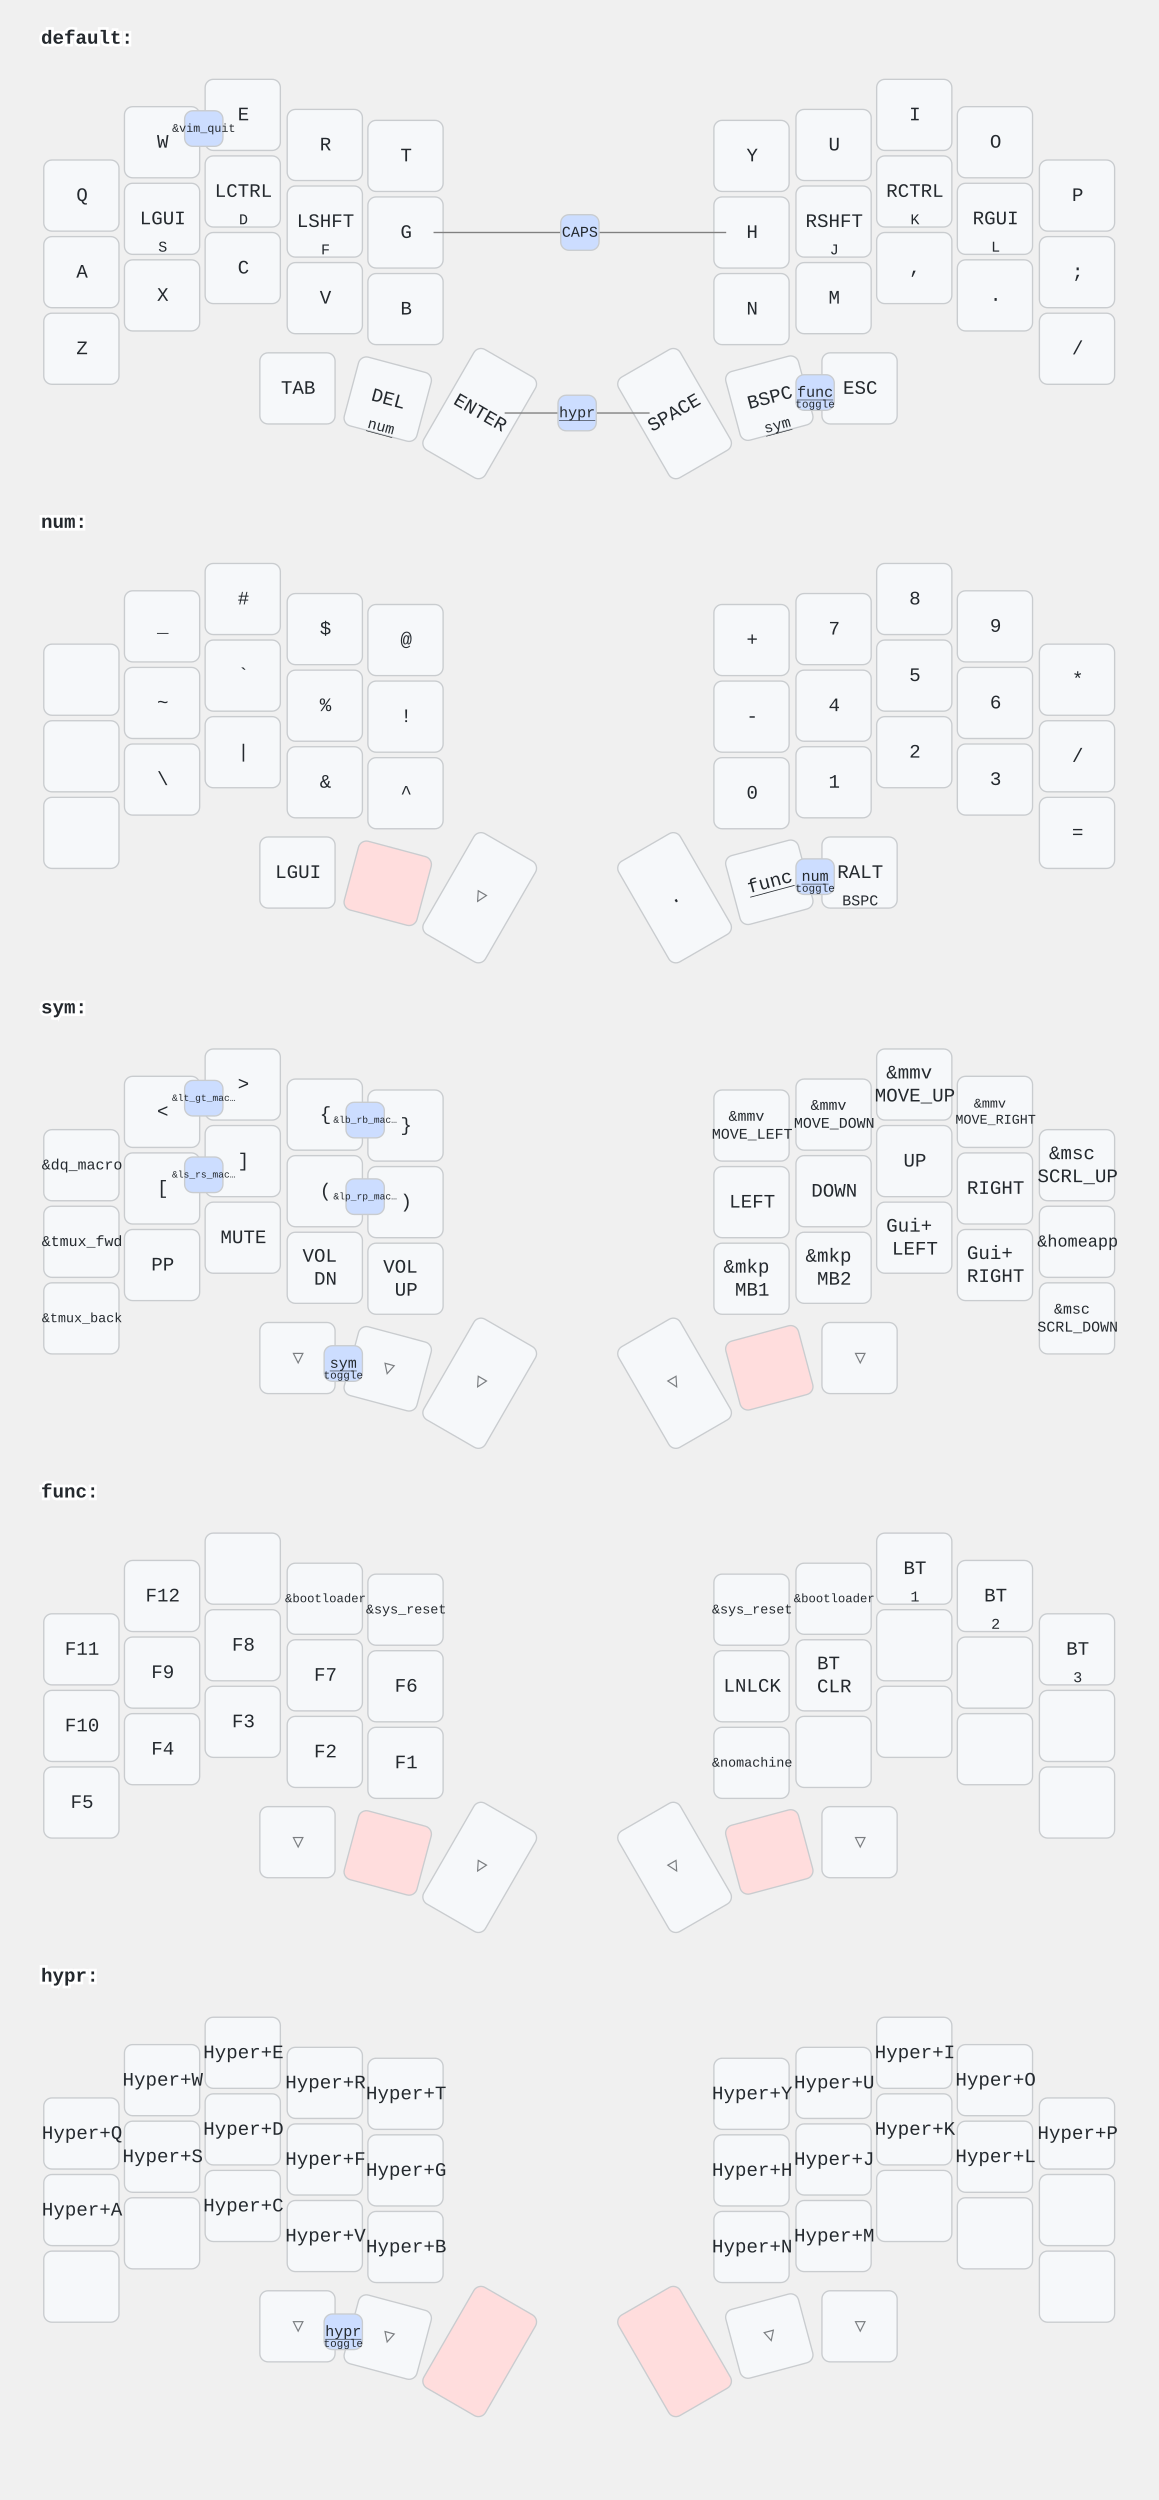
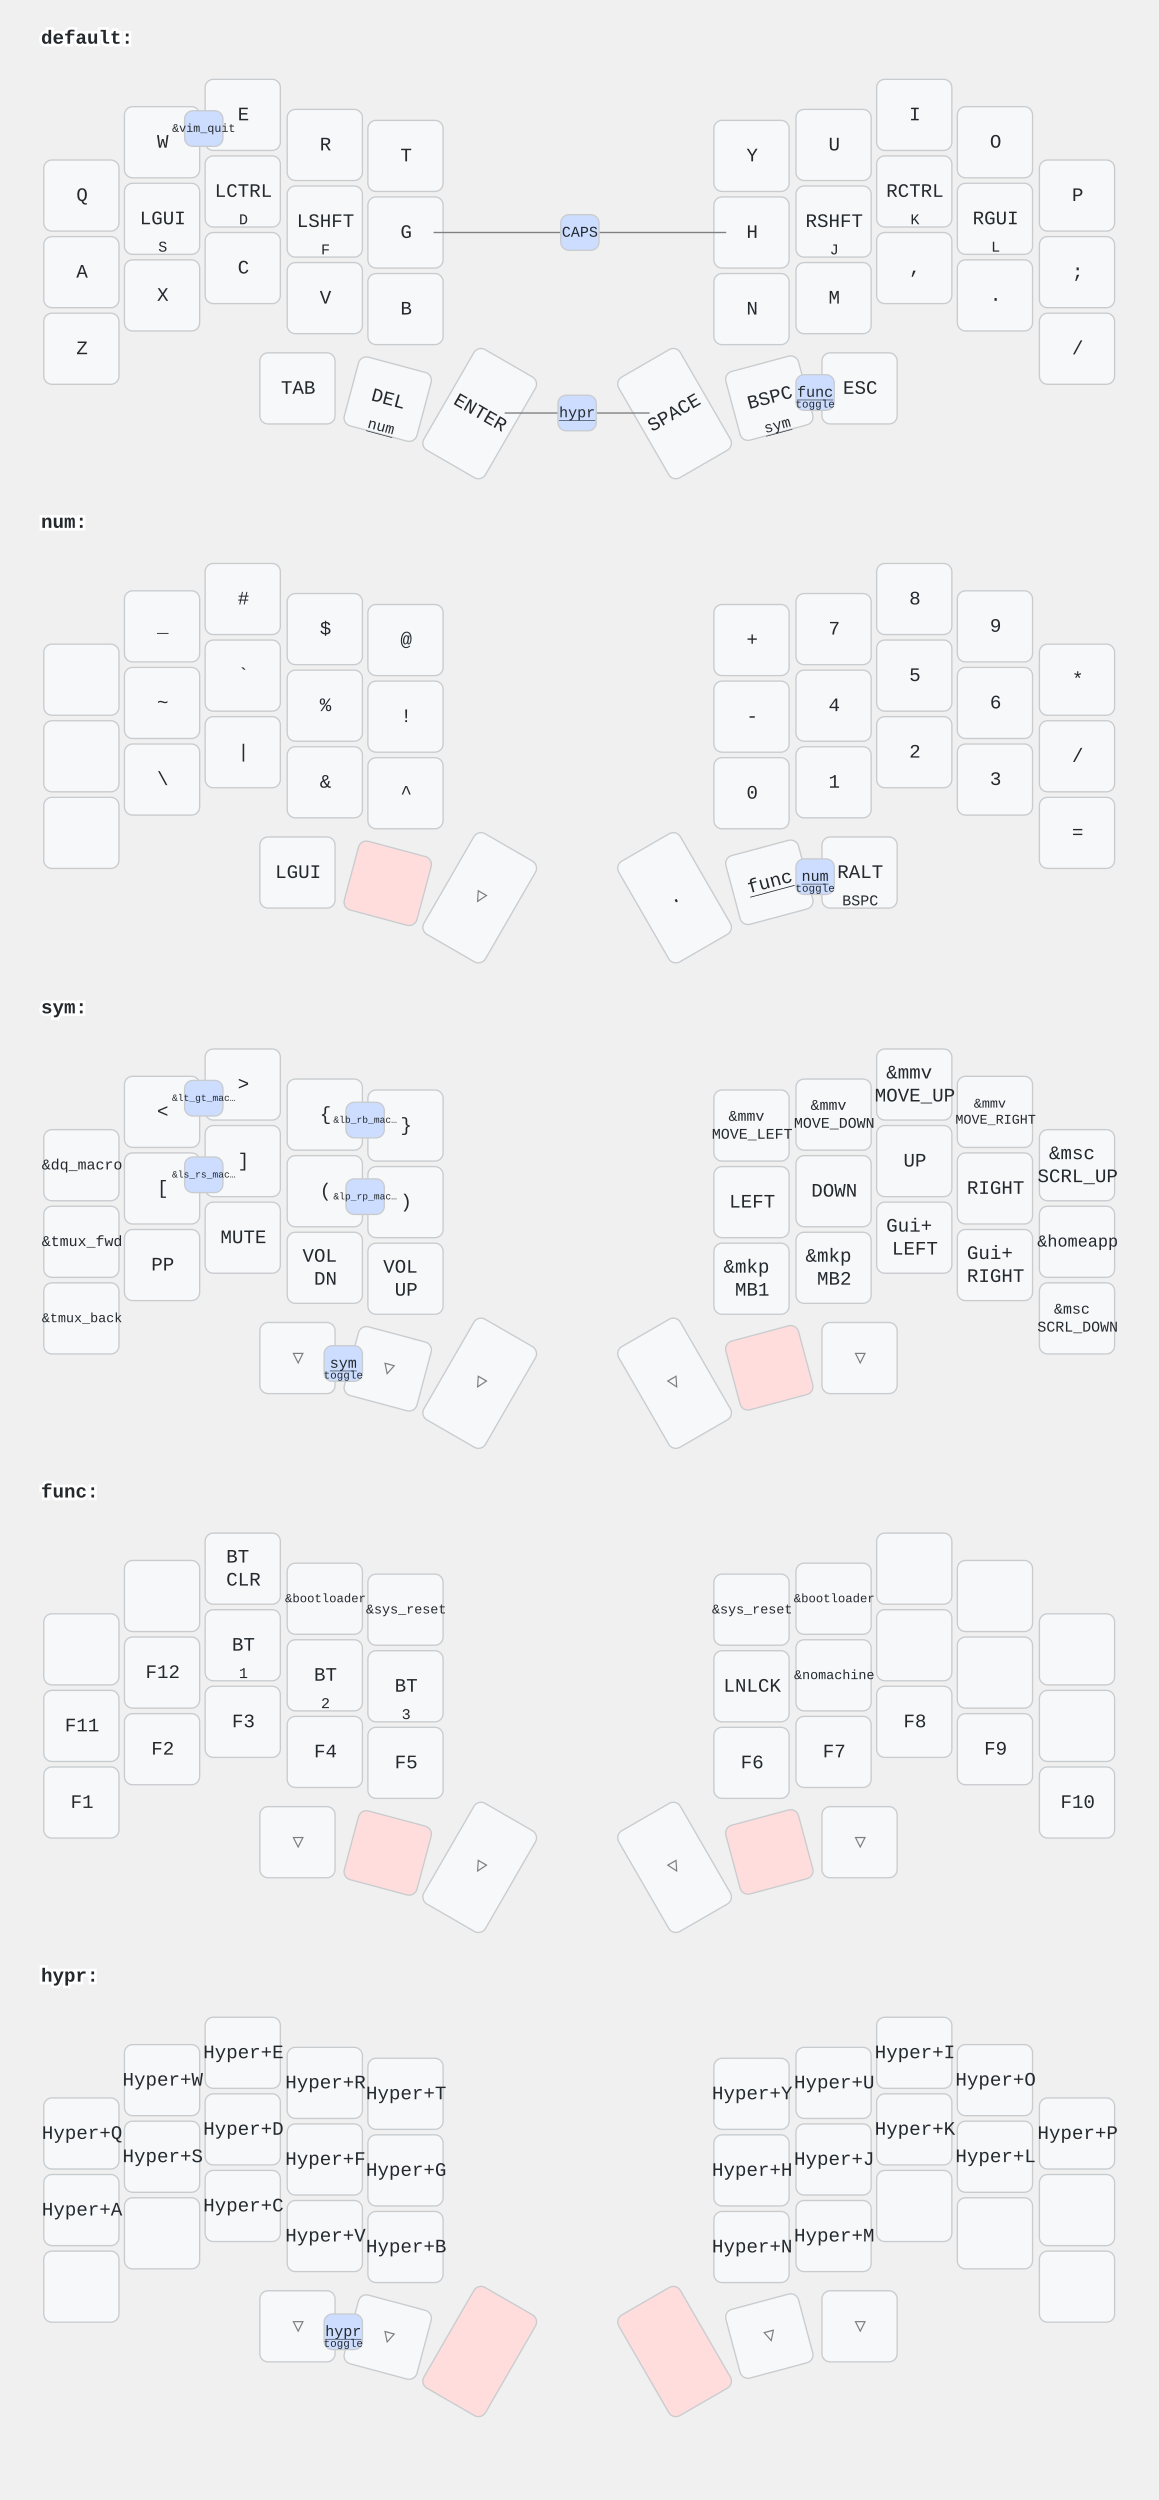
<svg xmlns="http://www.w3.org/2000/svg" width="847" height="1828" viewBox="0 0 847 1828" class="keymap">
  <style>/* inherit to force styles through use tags */
svg path {
    fill: inherit;
}

/* font and background color specifications */
svg.keymap {
    font-family: SFMono-Regular,Consolas,Liberation Mono,Menlo,monospace;
    font-size: 14px;
    font-kerning: normal;
    text-rendering: optimizeLegibility;
    fill: #24292e;
}

/* default key styling */
rect.key {
    fill: #f6f8fa;
}

rect.key, rect.combo {
    stroke: #c9cccf;
    stroke-width: 1;
}

/* default key side styling, only used is draw_key_sides is set */
rect.side {
    filter: brightness(90%);
}

/* color accent for combo boxes */
rect.combo, rect.combo-separate {
    fill: #cdf;
}

/* color accent for held keys */
rect.held, rect.combo.held {
    fill: #fdd;
}

/* color accent for ghost (optional) keys */
rect.ghost, rect.combo.ghost {
    stroke-dasharray: 4, 4;
    stroke-width: 2;
}

text {
    text-anchor: middle;
    dominant-baseline: middle;
}

/* styling for layer labels */
text.label {
    font-weight: bold;
    text-anchor: start;
    stroke: white;
    stroke-width: 4;
    paint-order: stroke;
}

/* styling for optional footer */
text.footer {
    text-anchor: end;
    dominant-baseline: auto;
    stroke: white;
    stroke-width: 4;
    paint-order: stroke;
}

/* styling for combo tap, and key non-tap label text */
text.combo, text.hold, text.shifted, text.left, text.right {
    font-size: 11px;
}

text.hold {
    text-anchor: middle;
    dominant-baseline: auto;
}

text.shifted {
    text-anchor: middle;
    dominant-baseline: hanging;
}

text.left {
    text-anchor: start;
}

text.right {
    text-anchor: end;
}

text.layer-activator {
    text-decoration: underline;
}

/* styling for hold/shifted label text in combo box */
text.combo.hold, text.combo.shifted, text.combo.left, text.combo.right {
    font-size: 8px;
}

/* lighter symbol for transparent keys */
text.trans {
    fill: #7b7e81;
}

/* styling for combo dendrons */
path.combo {
    stroke-width: 1;
    stroke: gray;
    fill: none;
}

/* Start Tabler Icons Cleanup */
/* cannot use height/width with glyphs */
.icon-tabler &gt; path {
    fill: inherit;
    stroke: inherit;
    stroke-width: 2;
}
/* hide tabler's default box */
.icon-tabler &gt; path[stroke="none"][fill="none"] {
    visibility: hidden;
}
/* End Tabler Icons Cleanup */
</style>
  <g transform="translate(30, 0)" class="layer-default">
    <text x="0" y="28" class="label" id="default">default:</text>
    <g transform="translate(0, 56)">
      <g transform="translate(30, 87)" class="key keypos-0">
        <rect rx="6" ry="6" x="-28" y="-26" width="55" height="52" class="key" />
        <text x="0" y="0" class="key tap">Q</text>
      </g>
      <g transform="translate(89, 48)" class="key keypos-1">
        <rect rx="6" ry="6" x="-28" y="-26" width="55" height="52" class="key" />
        <text x="0" y="0" class="key tap">W</text>
      </g>
      <g transform="translate(148, 28)" class="key keypos-2">
        <rect rx="6" ry="6" x="-28" y="-26" width="55" height="52" class="key" />
        <text x="0" y="0" class="key tap">E</text>
      </g>
      <g transform="translate(208, 50)" class="key keypos-3">
        <rect rx="6" ry="6" x="-28" y="-26" width="55" height="52" class="key" />
        <text x="0" y="0" class="key tap">R</text>
      </g>
      <g transform="translate(267, 58)" class="key keypos-4">
        <rect rx="6" ry="6" x="-28" y="-26" width="55" height="52" class="key" />
        <text x="0" y="0" class="key tap">T</text>
      </g>
      <g transform="translate(520, 58)" class="key keypos-5">
        <rect rx="6" ry="6" x="-28" y="-26" width="55" height="52" class="key" />
        <text x="0" y="0" class="key tap">Y</text>
      </g>
      <g transform="translate(580, 50)" class="key keypos-6">
        <rect rx="6" ry="6" x="-28" y="-26" width="55" height="52" class="key" />
        <text x="0" y="0" class="key tap">U</text>
      </g>
      <g transform="translate(639, 28)" class="key keypos-7">
        <rect rx="6" ry="6" x="-28" y="-26" width="55" height="52" class="key" />
        <text x="0" y="0" class="key tap">I</text>
      </g>
      <g transform="translate(698, 48)" class="key keypos-8">
        <rect rx="6" ry="6" x="-28" y="-26" width="55" height="52" class="key" />
        <text x="0" y="0" class="key tap">O</text>
      </g>
      <g transform="translate(758, 87)" class="key keypos-9">
        <rect rx="6" ry="6" x="-28" y="-26" width="55" height="52" class="key" />
        <text x="0" y="0" class="key tap">P</text>
      </g>
      <g transform="translate(30, 143)" class="key keypos-10">
        <rect rx="6" ry="6" x="-28" y="-26" width="55" height="52" class="key" />
        <text x="0" y="0" class="key tap">A</text>
      </g>
      <g transform="translate(89, 104)" class="key keypos-11">
        <rect rx="6" ry="6" x="-28" y="-26" width="55" height="52" class="key" />
        <text x="0" y="0" class="key tap">LGUI</text>
        <text x="0" y="24" class="key hold">S</text>
      </g>
      <g transform="translate(148, 84)" class="key keypos-12">
        <rect rx="6" ry="6" x="-28" y="-26" width="55" height="52" class="key" />
        <text x="0" y="0" class="key tap">LCTRL</text>
        <text x="0" y="24" class="key hold">D</text>
      </g>
      <g transform="translate(208, 106)" class="key keypos-13">
        <rect rx="6" ry="6" x="-28" y="-26" width="55" height="52" class="key" />
        <text x="0" y="0" class="key tap">LSHFT</text>
        <text x="0" y="24" class="key hold">F</text>
      </g>
      <g transform="translate(267, 114)" class="key keypos-14">
        <rect rx="6" ry="6" x="-28" y="-26" width="55" height="52" class="key" />
        <text x="0" y="0" class="key tap">G</text>
      </g>
      <g transform="translate(520, 114)" class="key keypos-15">
        <rect rx="6" ry="6" x="-28" y="-26" width="55" height="52" class="key" />
        <text x="0" y="0" class="key tap">H</text>
      </g>
      <g transform="translate(580, 106)" class="key keypos-16">
        <rect rx="6" ry="6" x="-28" y="-26" width="55" height="52" class="key" />
        <text x="0" y="0" class="key tap">RSHFT</text>
        <text x="0" y="24" class="key hold">J</text>
      </g>
      <g transform="translate(639, 84)" class="key keypos-17">
        <rect rx="6" ry="6" x="-28" y="-26" width="55" height="52" class="key" />
        <text x="0" y="0" class="key tap">RCTRL</text>
        <text x="0" y="24" class="key hold">K</text>
      </g>
      <g transform="translate(698, 104)" class="key keypos-18">
        <rect rx="6" ry="6" x="-28" y="-26" width="55" height="52" class="key" />
        <text x="0" y="0" class="key tap">RGUI</text>
        <text x="0" y="24" class="key hold">L</text>
      </g>
      <g transform="translate(758, 143)" class="key keypos-19">
        <rect rx="6" ry="6" x="-28" y="-26" width="55" height="52" class="key" />
        <text x="0" y="0" class="key tap">;</text>
      </g>
      <g transform="translate(30, 199)" class="key keypos-20">
        <rect rx="6" ry="6" x="-28" y="-26" width="55" height="52" class="key" />
        <text x="0" y="0" class="key tap">Z</text>
      </g>
      <g transform="translate(89, 160)" class="key keypos-21">
        <rect rx="6" ry="6" x="-28" y="-26" width="55" height="52" class="key" />
        <text x="0" y="0" class="key tap">X</text>
      </g>
      <g transform="translate(148, 140)" class="key keypos-22">
        <rect rx="6" ry="6" x="-28" y="-26" width="55" height="52" class="key" />
        <text x="0" y="0" class="key tap">C</text>
      </g>
      <g transform="translate(208, 162)" class="key keypos-23">
        <rect rx="6" ry="6" x="-28" y="-26" width="55" height="52" class="key" />
        <text x="0" y="0" class="key tap">V</text>
      </g>
      <g transform="translate(267, 170)" class="key keypos-24">
        <rect rx="6" ry="6" x="-28" y="-26" width="55" height="52" class="key" />
        <text x="0" y="0" class="key tap">B</text>
      </g>
      <g transform="translate(520, 170)" class="key keypos-25">
        <rect rx="6" ry="6" x="-28" y="-26" width="55" height="52" class="key" />
        <text x="0" y="0" class="key tap">N</text>
      </g>
      <g transform="translate(580, 162)" class="key keypos-26">
        <rect rx="6" ry="6" x="-28" y="-26" width="55" height="52" class="key" />
        <text x="0" y="0" class="key tap">M</text>
      </g>
      <g transform="translate(639, 140)" class="key keypos-27">
        <rect rx="6" ry="6" x="-28" y="-26" width="55" height="52" class="key" />
        <text x="0" y="0" class="key tap">,</text>
      </g>
      <g transform="translate(698, 160)" class="key keypos-28">
        <rect rx="6" ry="6" x="-28" y="-26" width="55" height="52" class="key" />
        <text x="0" y="0" class="key tap">.</text>
      </g>
      <g transform="translate(758, 199)" class="key keypos-29">
        <rect rx="6" ry="6" x="-28" y="-26" width="55" height="52" class="key" />
        <text x="0" y="0" class="key tap">/</text>
      </g>
      <g transform="translate(188, 228)" class="key keypos-30">
        <rect rx="6" ry="6" x="-28" y="-26" width="55" height="52" class="key" />
        <text x="0" y="0" class="key tap">TAB</text>
      </g>
      <g transform="translate(254, 236) rotate(15.0)" class="key keypos-31">
        <rect rx="6" ry="6" x="-28" y="-26" width="55" height="52" class="key" />
        <text x="0" y="0" class="key tap">DEL</text>
        <a href="#num">
          <text x="0" y="24" class="key hold layer-activator">num</text>
        </a>
      </g>
      <g transform="translate(321, 246) rotate(30.0)" class="key keypos-32">
        <rect rx="6" ry="6" x="-26" y="-42" width="52" height="85" class="key" />
        <text x="0" y="0" class="key tap">ENTER</text>
      </g>
      <g transform="translate(463, 246) rotate(-30.0)" class="key keypos-33">
        <rect rx="6" ry="6" x="-26" y="-42" width="52" height="85" class="key" />
        <text x="0" y="0" class="key tap">SPACE</text>
      </g>
      <g transform="translate(533, 235) rotate(-15.0)" class="key keypos-34">
        <rect rx="6" ry="6" x="-28" y="-26" width="55" height="52" class="key" />
        <text x="0" y="0" class="key tap">BSPC</text>
        <a href="#sym">
          <text x="0" y="24" class="key hold layer-activator">sym</text>
        </a>
      </g>
      <g transform="translate(599, 228)" class="key keypos-35">
        <rect rx="6" ry="6" x="-28" y="-26" width="55" height="52" class="key" />
        <text x="0" y="0" class="key tap">ESC</text>
      </g>
      <g class="combo combopos-0">
        <rect rx="6" ry="6" x="105" y="25" width="28" height="26" class="combo" />
        <text x="119" y="38" class="combo tap">
          <tspan style="font-size: 78%">&amp;vim_quit</tspan>
        </text>
      </g>
      <g class="combo combopos-1">
        <path d="M392,246 l-53,0" class="combo" />
        <path d="M392,246 l53,0" class="combo" />
        <rect rx="6" ry="6" x="378" y="233" width="28" height="26" class="combo" />
        <a href="#hypr">
          <text x="392" y="246" class="combo tap layer-activator">hypr</text>
        </a>
      </g>
      <g class="combo combopos-2">
        <rect rx="6" ry="6" x="552" y="218" width="28" height="26" class="combo" />
        <a href="#func">
          <text x="566" y="231" class="combo tap layer-activator">func</text>
        </a>
        <text x="566" y="242" class="combo hold">toggle</text>
      </g>
      <g class="combo combopos-3">
        <path d="M394,114 l-107,0" class="combo" />
        <path d="M394,114 l107,0" class="combo" />
        <rect rx="6" ry="6" x="380" y="101" width="28" height="26" class="combo" />
        <text x="394" y="114" class="combo tap">CAPS</text>
      </g>
    </g>
  </g>
  <g transform="translate(30, 354)" class="layer-num">
    <text x="0" y="28" class="label" id="num">num:</text>
    <g transform="translate(0, 56)">
      <g transform="translate(30, 87)" class="key keypos-0">
        <rect rx="6" ry="6" x="-28" y="-26" width="55" height="52" class="key" />
      </g>
      <g transform="translate(89, 48)" class="key keypos-1">
        <rect rx="6" ry="6" x="-28" y="-26" width="55" height="52" class="key" />
        <text x="0" y="0" class="key tap">_</text>
      </g>
      <g transform="translate(148, 28)" class="key keypos-2">
        <rect rx="6" ry="6" x="-28" y="-26" width="55" height="52" class="key" />
        <text x="0" y="0" class="key tap">#</text>
      </g>
      <g transform="translate(208, 50)" class="key keypos-3">
        <rect rx="6" ry="6" x="-28" y="-26" width="55" height="52" class="key" />
        <text x="0" y="0" class="key tap">$</text>
      </g>
      <g transform="translate(267, 58)" class="key keypos-4">
        <rect rx="6" ry="6" x="-28" y="-26" width="55" height="52" class="key" />
        <text x="0" y="0" class="key tap">@</text>
      </g>
      <g transform="translate(520, 58)" class="key keypos-5">
        <rect rx="6" ry="6" x="-28" y="-26" width="55" height="52" class="key" />
        <text x="0" y="0" class="key tap">+</text>
      </g>
      <g transform="translate(580, 50)" class="key keypos-6">
        <rect rx="6" ry="6" x="-28" y="-26" width="55" height="52" class="key" />
        <text x="0" y="0" class="key tap">7</text>
      </g>
      <g transform="translate(639, 28)" class="key keypos-7">
        <rect rx="6" ry="6" x="-28" y="-26" width="55" height="52" class="key" />
        <text x="0" y="0" class="key tap">8</text>
      </g>
      <g transform="translate(698, 48)" class="key keypos-8">
        <rect rx="6" ry="6" x="-28" y="-26" width="55" height="52" class="key" />
        <text x="0" y="0" class="key tap">9</text>
      </g>
      <g transform="translate(758, 87)" class="key keypos-9">
        <rect rx="6" ry="6" x="-28" y="-26" width="55" height="52" class="key" />
        <text x="0" y="0" class="key tap">*</text>
      </g>
      <g transform="translate(30, 143)" class="key keypos-10">
        <rect rx="6" ry="6" x="-28" y="-26" width="55" height="52" class="key" />
      </g>
      <g transform="translate(89, 104)" class="key keypos-11">
        <rect rx="6" ry="6" x="-28" y="-26" width="55" height="52" class="key" />
        <text x="0" y="0" class="key tap">~</text>
      </g>
      <g transform="translate(148, 84)" class="key keypos-12">
        <rect rx="6" ry="6" x="-28" y="-26" width="55" height="52" class="key" />
        <text x="0" y="0" class="key tap">`</text>
      </g>
      <g transform="translate(208, 106)" class="key keypos-13">
        <rect rx="6" ry="6" x="-28" y="-26" width="55" height="52" class="key" />
        <text x="0" y="0" class="key tap">%</text>
      </g>
      <g transform="translate(267, 114)" class="key keypos-14">
        <rect rx="6" ry="6" x="-28" y="-26" width="55" height="52" class="key" />
        <text x="0" y="0" class="key tap">!</text>
      </g>
      <g transform="translate(520, 114)" class="key keypos-15">
        <rect rx="6" ry="6" x="-28" y="-26" width="55" height="52" class="key" />
        <text x="0" y="0" class="key tap">-</text>
      </g>
      <g transform="translate(580, 106)" class="key keypos-16">
        <rect rx="6" ry="6" x="-28" y="-26" width="55" height="52" class="key" />
        <text x="0" y="0" class="key tap">4</text>
      </g>
      <g transform="translate(639, 84)" class="key keypos-17">
        <rect rx="6" ry="6" x="-28" y="-26" width="55" height="52" class="key" />
        <text x="0" y="0" class="key tap">5</text>
      </g>
      <g transform="translate(698, 104)" class="key keypos-18">
        <rect rx="6" ry="6" x="-28" y="-26" width="55" height="52" class="key" />
        <text x="0" y="0" class="key tap">6</text>
      </g>
      <g transform="translate(758, 143)" class="key keypos-19">
        <rect rx="6" ry="6" x="-28" y="-26" width="55" height="52" class="key" />
        <text x="0" y="0" class="key tap">/</text>
      </g>
      <g transform="translate(30, 199)" class="key keypos-20">
        <rect rx="6" ry="6" x="-28" y="-26" width="55" height="52" class="key" />
      </g>
      <g transform="translate(89, 160)" class="key keypos-21">
        <rect rx="6" ry="6" x="-28" y="-26" width="55" height="52" class="key" />
        <text x="0" y="0" class="key tap">\</text>
      </g>
      <g transform="translate(148, 140)" class="key keypos-22">
        <rect rx="6" ry="6" x="-28" y="-26" width="55" height="52" class="key" />
        <text x="0" y="0" class="key tap">|</text>
      </g>
      <g transform="translate(208, 162)" class="key keypos-23">
        <rect rx="6" ry="6" x="-28" y="-26" width="55" height="52" class="key" />
        <text x="0" y="0" class="key tap">&amp;</text>
      </g>
      <g transform="translate(267, 170)" class="key keypos-24">
        <rect rx="6" ry="6" x="-28" y="-26" width="55" height="52" class="key" />
        <text x="0" y="0" class="key tap">^</text>
      </g>
      <g transform="translate(520, 170)" class="key keypos-25">
        <rect rx="6" ry="6" x="-28" y="-26" width="55" height="52" class="key" />
        <text x="0" y="0" class="key tap">0</text>
      </g>
      <g transform="translate(580, 162)" class="key keypos-26">
        <rect rx="6" ry="6" x="-28" y="-26" width="55" height="52" class="key" />
        <text x="0" y="0" class="key tap">1</text>
      </g>
      <g transform="translate(639, 140)" class="key keypos-27">
        <rect rx="6" ry="6" x="-28" y="-26" width="55" height="52" class="key" />
        <text x="0" y="0" class="key tap">2</text>
      </g>
      <g transform="translate(698, 160)" class="key keypos-28">
        <rect rx="6" ry="6" x="-28" y="-26" width="55" height="52" class="key" />
        <text x="0" y="0" class="key tap">3</text>
      </g>
      <g transform="translate(758, 199)" class="key keypos-29">
        <rect rx="6" ry="6" x="-28" y="-26" width="55" height="52" class="key" />
        <text x="0" y="0" class="key tap">=</text>
      </g>
      <g transform="translate(188, 228)" class="key keypos-30">
        <rect rx="6" ry="6" x="-28" y="-26" width="55" height="52" class="key" />
        <text x="0" y="0" class="key tap">LGUI</text>
      </g>
      <g transform="translate(254, 236) rotate(15.0)" class="key held keypos-31">
        <rect rx="6" ry="6" x="-28" y="-26" width="55" height="52" class="key held" />
      </g>
      <g transform="translate(321, 246) rotate(30.0)" class="key trans keypos-32">
        <rect rx="6" ry="6" x="-26" y="-42" width="52" height="85" class="key trans" />
        <text x="0" y="0" class="key trans tap">▽</text>
      </g>
      <g transform="translate(463, 246) rotate(-30.0)" class="key keypos-33">
        <rect rx="6" ry="6" x="-26" y="-42" width="52" height="85" class="key" />
        <text x="0" y="0" class="key tap">.</text>
      </g>
      <g transform="translate(533, 235) rotate(-15.0)" class="key keypos-34">
        <rect rx="6" ry="6" x="-28" y="-26" width="55" height="52" class="key" />
        <a href="#func">
          <text x="0" y="0" class="key tap layer-activator">func</text>
        </a>
      </g>
      <g transform="translate(599, 228)" class="key keypos-35">
        <rect rx="6" ry="6" x="-28" y="-26" width="55" height="52" class="key" />
        <text x="0" y="0" class="key tap">RALT</text>
        <text x="0" y="24" class="key hold">BSPC</text>
      </g>
      <g class="combo combopos-0">
        <rect rx="6" ry="6" x="552" y="218" width="28" height="26" class="combo" />
        <a href="#num">
          <text x="566" y="231" class="combo tap layer-activator">num</text>
        </a>
        <text x="566" y="242" class="combo hold">toggle</text>
      </g>
    </g>
  </g>
  <g transform="translate(30, 709)" class="layer-sym">
    <text x="0" y="28" class="label" id="sym">sym:</text>
    <g transform="translate(0, 56)">
      <g transform="translate(30, 87)" class="key keypos-0">
        <rect rx="6" ry="6" x="-28" y="-26" width="55" height="52" class="key" />
        <text x="0" y="0" class="key tap">
          <tspan style="font-size: 78%">&amp;dq_macro</tspan>
        </text>
      </g>
      <g transform="translate(89, 48)" class="key keypos-1">
        <rect rx="6" ry="6" x="-28" y="-26" width="55" height="52" class="key" />
        <text x="0" y="0" class="key tap">&lt;</text>
      </g>
      <g transform="translate(148, 28)" class="key keypos-2">
        <rect rx="6" ry="6" x="-28" y="-26" width="55" height="52" class="key" />
        <text x="0" y="0" class="key tap">&gt;</text>
      </g>
      <g transform="translate(208, 50)" class="key keypos-3">
        <rect rx="6" ry="6" x="-28" y="-26" width="55" height="52" class="key" />
        <text x="0" y="0" class="key tap">{</text>
      </g>
      <g transform="translate(267, 58)" class="key keypos-4">
        <rect rx="6" ry="6" x="-28" y="-26" width="55" height="52" class="key" />
        <text x="0" y="0" class="key tap">}</text>
      </g>
      <g transform="translate(520, 58)" class="key keypos-5">
        <rect rx="6" ry="6" x="-28" y="-26" width="55" height="52" class="key" />
        <text x="0" y="0" class="key tap">
          <tspan x="0" dy="-0.6em" style="font-size: 78%">&amp;mmv</tspan>
          <tspan x="0" dy="1.2em" style="font-size: 78%">MOVE_LEFT</tspan>
        </text>
      </g>
      <g transform="translate(580, 50)" class="key keypos-6">
        <rect rx="6" ry="6" x="-28" y="-26" width="55" height="52" class="key" />
        <text x="0" y="0" class="key tap">
          <tspan x="0" dy="-0.6em" style="font-size: 78%">&amp;mmv</tspan>
          <tspan x="0" dy="1.2em" style="font-size: 78%">MOVE_DOWN</tspan>
        </text>
      </g>
      <g transform="translate(639, 28)" class="key keypos-7">
        <rect rx="6" ry="6" x="-28" y="-26" width="55" height="52" class="key" />
        <text x="0" y="0" class="key tap">
          <tspan x="0" dy="-0.6em">&amp;mmv</tspan>
          <tspan x="0" dy="1.2em">MOVE_UP</tspan>
        </text>
      </g>
      <g transform="translate(698, 48)" class="key keypos-8">
        <rect rx="6" ry="6" x="-28" y="-26" width="55" height="52" class="key" />
        <text x="0" y="0" class="key tap">
          <tspan x="0" dy="-0.6em" style="font-size: 70%">&amp;mmv</tspan>
          <tspan x="0" dy="1.2em" style="font-size: 70%">MOVE_RIGHT</tspan>
        </text>
      </g>
      <g transform="translate(758, 87)" class="key keypos-9">
        <rect rx="6" ry="6" x="-28" y="-26" width="55" height="52" class="key" />
        <text x="0" y="0" class="key tap">
          <tspan x="0" dy="-0.6em">&amp;msc</tspan>
          <tspan x="0" dy="1.2em">SCRL_UP</tspan>
        </text>
      </g>
      <g transform="translate(30, 143)" class="key keypos-10">
        <rect rx="6" ry="6" x="-28" y="-26" width="55" height="52" class="key" />
        <text x="0" y="0" class="key tap">
          <tspan style="font-size: 78%">&amp;tmux_fwd</tspan>
        </text>
      </g>
      <g transform="translate(89, 104)" class="key keypos-11">
        <rect rx="6" ry="6" x="-28" y="-26" width="55" height="52" class="key" />
        <text x="0" y="0" class="key tap">[</text>
      </g>
      <g transform="translate(148, 84)" class="key keypos-12">
        <rect rx="6" ry="6" x="-28" y="-26" width="55" height="52" class="key" />
        <text x="0" y="0" class="key tap">]</text>
      </g>
      <g transform="translate(208, 106)" class="key keypos-13">
        <rect rx="6" ry="6" x="-28" y="-26" width="55" height="52" class="key" />
        <text x="0" y="0" class="key tap">(</text>
      </g>
      <g transform="translate(267, 114)" class="key keypos-14">
        <rect rx="6" ry="6" x="-28" y="-26" width="55" height="52" class="key" />
        <text x="0" y="0" class="key tap">)</text>
      </g>
      <g transform="translate(520, 114)" class="key keypos-15">
        <rect rx="6" ry="6" x="-28" y="-26" width="55" height="52" class="key" />
        <text x="0" y="0" class="key tap">LEFT</text>
      </g>
      <g transform="translate(580, 106)" class="key keypos-16">
        <rect rx="6" ry="6" x="-28" y="-26" width="55" height="52" class="key" />
        <text x="0" y="0" class="key tap">DOWN</text>
      </g>
      <g transform="translate(639, 84)" class="key keypos-17">
        <rect rx="6" ry="6" x="-28" y="-26" width="55" height="52" class="key" />
        <text x="0" y="0" class="key tap">UP</text>
      </g>
      <g transform="translate(698, 104)" class="key keypos-18">
        <rect rx="6" ry="6" x="-28" y="-26" width="55" height="52" class="key" />
        <text x="0" y="0" class="key tap">RIGHT</text>
      </g>
      <g transform="translate(758, 143)" class="key keypos-19">
        <rect rx="6" ry="6" x="-28" y="-26" width="55" height="52" class="key" />
        <text x="0" y="0" class="key tap">
          <tspan style="font-size: 88%">&amp;homeapp</tspan>
        </text>
      </g>
      <g transform="translate(30, 199)" class="key keypos-20">
        <rect rx="6" ry="6" x="-28" y="-26" width="55" height="52" class="key" />
        <text x="0" y="0" class="key tap">
          <tspan style="font-size: 70%">&amp;tmux_back</tspan>
        </text>
      </g>
      <g transform="translate(89, 160)" class="key keypos-21">
        <rect rx="6" ry="6" x="-28" y="-26" width="55" height="52" class="key" />
        <text x="0" y="0" class="key tap">PP</text>
      </g>
      <g transform="translate(148, 140)" class="key keypos-22">
        <rect rx="6" ry="6" x="-28" y="-26" width="55" height="52" class="key" />
        <text x="0" y="0" class="key tap">MUTE</text>
      </g>
      <g transform="translate(208, 162)" class="key keypos-23">
        <rect rx="6" ry="6" x="-28" y="-26" width="55" height="52" class="key" />
        <text x="0" y="0" class="key tap">
          <tspan x="0" dy="-0.6em">VOL</tspan>
          <tspan x="0" dy="1.2em">DN</tspan>
        </text>
      </g>
      <g transform="translate(267, 170)" class="key keypos-24">
        <rect rx="6" ry="6" x="-28" y="-26" width="55" height="52" class="key" />
        <text x="0" y="0" class="key tap">
          <tspan x="0" dy="-0.6em">VOL</tspan>
          <tspan x="0" dy="1.2em">UP</tspan>
        </text>
      </g>
      <g transform="translate(520, 170)" class="key keypos-25">
        <rect rx="6" ry="6" x="-28" y="-26" width="55" height="52" class="key" />
        <text x="0" y="0" class="key tap">
          <tspan x="0" dy="-0.6em">&amp;mkp</tspan>
          <tspan x="0" dy="1.2em">MB1</tspan>
        </text>
      </g>
      <g transform="translate(580, 162)" class="key keypos-26">
        <rect rx="6" ry="6" x="-28" y="-26" width="55" height="52" class="key" />
        <text x="0" y="0" class="key tap">
          <tspan x="0" dy="-0.6em">&amp;mkp</tspan>
          <tspan x="0" dy="1.2em">MB2</tspan>
        </text>
      </g>
      <g transform="translate(639, 140)" class="key keypos-27">
        <rect rx="6" ry="6" x="-28" y="-26" width="55" height="52" class="key" />
        <text x="0" y="0" class="key tap">
          <tspan x="0" dy="-0.6em">Gui+</tspan>
          <tspan x="0" dy="1.2em">LEFT</tspan>
        </text>
      </g>
      <g transform="translate(698, 160)" class="key keypos-28">
        <rect rx="6" ry="6" x="-28" y="-26" width="55" height="52" class="key" />
        <text x="0" y="0" class="key tap">
          <tspan x="0" dy="-0.6em">Gui+</tspan>
          <tspan x="0" dy="1.2em">RIGHT</tspan>
        </text>
      </g>
      <g transform="translate(758, 199)" class="key keypos-29">
        <rect rx="6" ry="6" x="-28" y="-26" width="55" height="52" class="key" />
        <text x="0" y="0" class="key tap">
          <tspan x="0" dy="-0.6em" style="font-size: 78%">&amp;msc</tspan>
          <tspan x="0" dy="1.2em" style="font-size: 78%">SCRL_DOWN</tspan>
        </text>
      </g>
      <g transform="translate(188, 228)" class="key trans keypos-30">
        <rect rx="6" ry="6" x="-28" y="-26" width="55" height="52" class="key trans" />
        <text x="0" y="0" class="key trans tap">▽</text>
      </g>
      <g transform="translate(254, 236) rotate(15.0)" class="key trans keypos-31">
        <rect rx="6" ry="6" x="-28" y="-26" width="55" height="52" class="key trans" />
        <text x="0" y="0" class="key trans tap">▽</text>
      </g>
      <g transform="translate(321, 246) rotate(30.0)" class="key trans keypos-32">
        <rect rx="6" ry="6" x="-26" y="-42" width="52" height="85" class="key trans" />
        <text x="0" y="0" class="key trans tap">▽</text>
      </g>
      <g transform="translate(463, 246) rotate(-30.0)" class="key trans keypos-33">
        <rect rx="6" ry="6" x="-26" y="-42" width="52" height="85" class="key trans" />
        <text x="0" y="0" class="key trans tap">▽</text>
      </g>
      <g transform="translate(533, 235) rotate(-15.0)" class="key held keypos-34">
        <rect rx="6" ry="6" x="-28" y="-26" width="55" height="52" class="key held" />
      </g>
      <g transform="translate(599, 228)" class="key trans keypos-35">
        <rect rx="6" ry="6" x="-28" y="-26" width="55" height="52" class="key trans" />
        <text x="0" y="0" class="key trans tap">▽</text>
      </g>
      <g class="combo combopos-0">
        <rect rx="6" ry="6" x="207" y="219" width="28" height="26" class="combo" />
        <a href="#sym">
          <text x="221" y="232" class="combo tap layer-activator">sym</text>
        </a>
        <text x="221" y="243" class="combo hold">toggle</text>
      </g>
      <g class="combo combopos-1">
        <rect rx="6" ry="6" x="105" y="25" width="28" height="26" class="combo" />
        <text x="119" y="38" class="combo tap">
          <tspan style="font-size: 64%">&amp;lt_gt_mac…</tspan>
        </text>
      </g>
      <g class="combo combopos-2">
        <rect rx="6" ry="6" x="223" y="41" width="28" height="26" class="combo" />
        <text x="237" y="54" class="combo tap">
          <tspan style="font-size: 64%">&amp;lb_rb_mac…</tspan>
        </text>
      </g>
      <g class="combo combopos-3">
        <rect rx="6" ry="6" x="223" y="97" width="28" height="26" class="combo" />
        <text x="237" y="110" class="combo tap">
          <tspan style="font-size: 64%">&amp;lp_rp_mac…</tspan>
        </text>
      </g>
      <g class="combo combopos-4">
        <rect rx="6" ry="6" x="105" y="81" width="28" height="26" class="combo" />
        <text x="119" y="94" class="combo tap">
          <tspan style="font-size: 64%">&amp;ls_rs_mac…</tspan>
        </text>
      </g>
    </g>
  </g>
  <g transform="translate(30, 1063)" class="layer-func">
    <text x="0" y="28" class="label" id="func">func:</text>
    <g transform="translate(0, 56)">
      <g transform="translate(30, 87)" class="key keypos-0">
        <rect rx="6" ry="6" x="-28" y="-26" width="55" height="52" class="key" />
+       </g>
+       <g transform="translate(89, 48)" class="key keypos-1">
+         <rect rx="6" ry="6" x="-28" y="-26" width="55" height="52" class="key" />
+       </g>
+       <g transform="translate(148, 28)" class="key keypos-2">
+         <rect rx="6" ry="6" x="-28" y="-26" width="55" height="52" class="key" />
+         <text x="0" y="0" class="key tap">
+           <tspan x="0" dy="-0.6em">BT</tspan>
+           <tspan x="0" dy="1.2em">CLR</tspan>
+         </text>
+       </g>
+       <g transform="translate(208, 50)" class="key keypos-3">
+         <rect rx="6" ry="6" x="-28" y="-26" width="55" height="52" class="key" />
+         <text x="0" y="0" class="key tap">
+           <tspan style="font-size: 64%">&amp;bootloader</tspan>
+         </text>
+       </g>
+       <g transform="translate(267, 58)" class="key keypos-4">
+         <rect rx="6" ry="6" x="-28" y="-26" width="55" height="52" class="key" />
+         <text x="0" y="0" class="key tap">
+           <tspan style="font-size: 70%">&amp;sys_reset</tspan>
+         </text>
+       </g>
+       <g transform="translate(520, 58)" class="key keypos-5">
+         <rect rx="6" ry="6" x="-28" y="-26" width="55" height="52" class="key" />
+         <text x="0" y="0" class="key tap">
+           <tspan style="font-size: 70%">&amp;sys_reset</tspan>
+         </text>
+       </g>
+       <g transform="translate(580, 50)" class="key keypos-6">
+         <rect rx="6" ry="6" x="-28" y="-26" width="55" height="52" class="key" />
+         <text x="0" y="0" class="key tap">
+           <tspan style="font-size: 64%">&amp;bootloader</tspan>
+         </text>
+       </g>
+       <g transform="translate(639, 28)" class="key keypos-7">
+         <rect rx="6" ry="6" x="-28" y="-26" width="55" height="52" class="key" />
+       </g>
+       <g transform="translate(698, 48)" class="key keypos-8">
+         <rect rx="6" ry="6" x="-28" y="-26" width="55" height="52" class="key" />
+       </g>
+       <g transform="translate(758, 87)" class="key keypos-9">
+         <rect rx="6" ry="6" x="-28" y="-26" width="55" height="52" class="key" />
+       </g>
+       <g transform="translate(30, 143)" class="key keypos-10">
+         <rect rx="6" ry="6" x="-28" y="-26" width="55" height="52" class="key" />
        <text x="0" y="0" class="key tap">F11</text>
      </g>
-       <g transform="translate(89, 48)" class="key keypos-1">
+       <g transform="translate(89, 104)" class="key keypos-11">
        <rect rx="6" ry="6" x="-28" y="-26" width="55" height="52" class="key" />
        <text x="0" y="0" class="key tap">F12</text>
      </g>
-       <g transform="translate(148, 28)" class="key keypos-2">
-         <rect rx="6" ry="6" x="-28" y="-26" width="55" height="52" class="key" />
-       </g>
-       <g transform="translate(208, 50)" class="key keypos-3">
-         <rect rx="6" ry="6" x="-28" y="-26" width="55" height="52" class="key" />
-         <text x="0" y="0" class="key tap">
-           <tspan style="font-size: 64%">&amp;bootloader</tspan>
-         </text>
-       </g>
-       <g transform="translate(267, 58)" class="key keypos-4">
-         <rect rx="6" ry="6" x="-28" y="-26" width="55" height="52" class="key" />
-         <text x="0" y="0" class="key tap">
-           <tspan style="font-size: 70%">&amp;sys_reset</tspan>
-         </text>
-       </g>
-       <g transform="translate(520, 58)" class="key keypos-5">
-         <rect rx="6" ry="6" x="-28" y="-26" width="55" height="52" class="key" />
-         <text x="0" y="0" class="key tap">
-           <tspan style="font-size: 70%">&amp;sys_reset</tspan>
-         </text>
-       </g>
-       <g transform="translate(580, 50)" class="key keypos-6">
-         <rect rx="6" ry="6" x="-28" y="-26" width="55" height="52" class="key" />
-         <text x="0" y="0" class="key tap">
-           <tspan style="font-size: 64%">&amp;bootloader</tspan>
-         </text>
-       </g>
-       <g transform="translate(639, 28)" class="key keypos-7">
+       <g transform="translate(148, 84)" class="key keypos-12">
        <rect rx="6" ry="6" x="-28" y="-26" width="55" height="52" class="key" />
        <text x="0" y="0" class="key tap">BT</text>
        <text x="0" y="24" class="key hold">1</text>
      </g>
-       <g transform="translate(698, 48)" class="key keypos-8">
+       <g transform="translate(208, 106)" class="key keypos-13">
        <rect rx="6" ry="6" x="-28" y="-26" width="55" height="52" class="key" />
        <text x="0" y="0" class="key tap">BT</text>
        <text x="0" y="24" class="key hold">2</text>
      </g>
-       <g transform="translate(758, 87)" class="key keypos-9">
+       <g transform="translate(267, 114)" class="key keypos-14">
        <rect rx="6" ry="6" x="-28" y="-26" width="55" height="52" class="key" />
        <text x="0" y="0" class="key tap">BT</text>
        <text x="0" y="24" class="key hold">3</text>
      </g>
-       <g transform="translate(30, 143)" class="key keypos-10">
+       <g transform="translate(520, 114)" class="key keypos-15">
+         <rect rx="6" ry="6" x="-28" y="-26" width="55" height="52" class="key" />
+         <text x="0" y="0" class="key tap">LNLCK</text>
+       </g>
+       <g transform="translate(580, 106)" class="key keypos-16">
+         <rect rx="6" ry="6" x="-28" y="-26" width="55" height="52" class="key" />
+         <text x="0" y="0" class="key tap">
+           <tspan style="font-size: 70%">&amp;nomachine</tspan>
+         </text>
+       </g>
+       <g transform="translate(639, 84)" class="key keypos-17">
+         <rect rx="6" ry="6" x="-28" y="-26" width="55" height="52" class="key" />
+       </g>
+       <g transform="translate(698, 104)" class="key keypos-18">
+         <rect rx="6" ry="6" x="-28" y="-26" width="55" height="52" class="key" />
+       </g>
+       <g transform="translate(758, 143)" class="key keypos-19">
+         <rect rx="6" ry="6" x="-28" y="-26" width="55" height="52" class="key" />
+       </g>
+       <g transform="translate(30, 199)" class="key keypos-20">
+         <rect rx="6" ry="6" x="-28" y="-26" width="55" height="52" class="key" />
+         <text x="0" y="0" class="key tap">F1</text>
+       </g>
+       <g transform="translate(89, 160)" class="key keypos-21">
+         <rect rx="6" ry="6" x="-28" y="-26" width="55" height="52" class="key" />
+         <text x="0" y="0" class="key tap">F2</text>
+       </g>
+       <g transform="translate(148, 140)" class="key keypos-22">
+         <rect rx="6" ry="6" x="-28" y="-26" width="55" height="52" class="key" />
+         <text x="0" y="0" class="key tap">F3</text>
+       </g>
+       <g transform="translate(208, 162)" class="key keypos-23">
+         <rect rx="6" ry="6" x="-28" y="-26" width="55" height="52" class="key" />
+         <text x="0" y="0" class="key tap">F4</text>
+       </g>
+       <g transform="translate(267, 170)" class="key keypos-24">
+         <rect rx="6" ry="6" x="-28" y="-26" width="55" height="52" class="key" />
+         <text x="0" y="0" class="key tap">F5</text>
+       </g>
+       <g transform="translate(520, 170)" class="key keypos-25">
+         <rect rx="6" ry="6" x="-28" y="-26" width="55" height="52" class="key" />
+         <text x="0" y="0" class="key tap">F6</text>
+       </g>
+       <g transform="translate(580, 162)" class="key keypos-26">
+         <rect rx="6" ry="6" x="-28" y="-26" width="55" height="52" class="key" />
+         <text x="0" y="0" class="key tap">F7</text>
+       </g>
+       <g transform="translate(639, 140)" class="key keypos-27">
+         <rect rx="6" ry="6" x="-28" y="-26" width="55" height="52" class="key" />
+         <text x="0" y="0" class="key tap">F8</text>
+       </g>
+       <g transform="translate(698, 160)" class="key keypos-28">
+         <rect rx="6" ry="6" x="-28" y="-26" width="55" height="52" class="key" />
+         <text x="0" y="0" class="key tap">F9</text>
+       </g>
+       <g transform="translate(758, 199)" class="key keypos-29">
        <rect rx="6" ry="6" x="-28" y="-26" width="55" height="52" class="key" />
        <text x="0" y="0" class="key tap">F10</text>
-       </g>
-       <g transform="translate(89, 104)" class="key keypos-11">
-         <rect rx="6" ry="6" x="-28" y="-26" width="55" height="52" class="key" />
-         <text x="0" y="0" class="key tap">F9</text>
-       </g>
-       <g transform="translate(148, 84)" class="key keypos-12">
-         <rect rx="6" ry="6" x="-28" y="-26" width="55" height="52" class="key" />
-         <text x="0" y="0" class="key tap">F8</text>
-       </g>
-       <g transform="translate(208, 106)" class="key keypos-13">
-         <rect rx="6" ry="6" x="-28" y="-26" width="55" height="52" class="key" />
-         <text x="0" y="0" class="key tap">F7</text>
-       </g>
-       <g transform="translate(267, 114)" class="key keypos-14">
-         <rect rx="6" ry="6" x="-28" y="-26" width="55" height="52" class="key" />
-         <text x="0" y="0" class="key tap">F6</text>
-       </g>
-       <g transform="translate(520, 114)" class="key keypos-15">
-         <rect rx="6" ry="6" x="-28" y="-26" width="55" height="52" class="key" />
-         <text x="0" y="0" class="key tap">LNLCK</text>
-       </g>
-       <g transform="translate(580, 106)" class="key keypos-16">
-         <rect rx="6" ry="6" x="-28" y="-26" width="55" height="52" class="key" />
-         <text x="0" y="0" class="key tap">
-           <tspan x="0" dy="-0.6em">BT</tspan>
-           <tspan x="0" dy="1.2em">CLR</tspan>
-         </text>
-       </g>
-       <g transform="translate(639, 84)" class="key keypos-17">
-         <rect rx="6" ry="6" x="-28" y="-26" width="55" height="52" class="key" />
-       </g>
-       <g transform="translate(698, 104)" class="key keypos-18">
-         <rect rx="6" ry="6" x="-28" y="-26" width="55" height="52" class="key" />
-       </g>
-       <g transform="translate(758, 143)" class="key keypos-19">
-         <rect rx="6" ry="6" x="-28" y="-26" width="55" height="52" class="key" />
-       </g>
-       <g transform="translate(30, 199)" class="key keypos-20">
-         <rect rx="6" ry="6" x="-28" y="-26" width="55" height="52" class="key" />
-         <text x="0" y="0" class="key tap">F5</text>
-       </g>
-       <g transform="translate(89, 160)" class="key keypos-21">
-         <rect rx="6" ry="6" x="-28" y="-26" width="55" height="52" class="key" />
-         <text x="0" y="0" class="key tap">F4</text>
-       </g>
-       <g transform="translate(148, 140)" class="key keypos-22">
-         <rect rx="6" ry="6" x="-28" y="-26" width="55" height="52" class="key" />
-         <text x="0" y="0" class="key tap">F3</text>
-       </g>
-       <g transform="translate(208, 162)" class="key keypos-23">
-         <rect rx="6" ry="6" x="-28" y="-26" width="55" height="52" class="key" />
-         <text x="0" y="0" class="key tap">F2</text>
-       </g>
-       <g transform="translate(267, 170)" class="key keypos-24">
-         <rect rx="6" ry="6" x="-28" y="-26" width="55" height="52" class="key" />
-         <text x="0" y="0" class="key tap">F1</text>
-       </g>
-       <g transform="translate(520, 170)" class="key keypos-25">
-         <rect rx="6" ry="6" x="-28" y="-26" width="55" height="52" class="key" />
-         <text x="0" y="0" class="key tap">
-           <tspan style="font-size: 70%">&amp;nomachine</tspan>
-         </text>
-       </g>
-       <g transform="translate(580, 162)" class="key keypos-26">
-         <rect rx="6" ry="6" x="-28" y="-26" width="55" height="52" class="key" />
-       </g>
-       <g transform="translate(639, 140)" class="key keypos-27">
-         <rect rx="6" ry="6" x="-28" y="-26" width="55" height="52" class="key" />
-       </g>
-       <g transform="translate(698, 160)" class="key keypos-28">
-         <rect rx="6" ry="6" x="-28" y="-26" width="55" height="52" class="key" />
-       </g>
-       <g transform="translate(758, 199)" class="key keypos-29">
-         <rect rx="6" ry="6" x="-28" y="-26" width="55" height="52" class="key" />
      </g>
      <g transform="translate(188, 228)" class="key trans keypos-30">
        <rect rx="6" ry="6" x="-28" y="-26" width="55" height="52" class="key trans" />
        <text x="0" y="0" class="key trans tap">▽</text>
      </g>
      <g transform="translate(254, 236) rotate(15.0)" class="key held keypos-31">
        <rect rx="6" ry="6" x="-28" y="-26" width="55" height="52" class="key held" />
      </g>
      <g transform="translate(321, 246) rotate(30.0)" class="key trans keypos-32">
        <rect rx="6" ry="6" x="-26" y="-42" width="52" height="85" class="key trans" />
        <text x="0" y="0" class="key trans tap">▽</text>
      </g>
      <g transform="translate(463, 246) rotate(-30.0)" class="key trans keypos-33">
        <rect rx="6" ry="6" x="-26" y="-42" width="52" height="85" class="key trans" />
        <text x="0" y="0" class="key trans tap">▽</text>
      </g>
      <g transform="translate(533, 235) rotate(-15.0)" class="key held keypos-34">
        <rect rx="6" ry="6" x="-28" y="-26" width="55" height="52" class="key held" />
      </g>
      <g transform="translate(599, 228)" class="key trans keypos-35">
        <rect rx="6" ry="6" x="-28" y="-26" width="55" height="52" class="key trans" />
        <text x="0" y="0" class="key trans tap">▽</text>
      </g>
    </g>
  </g>
  <g transform="translate(30, 1417)" class="layer-hypr">
    <text x="0" y="28" class="label" id="hypr">hypr:</text>
    <g transform="translate(0, 56)">
      <g transform="translate(30, 87)" class="key keypos-0">
        <rect rx="6" ry="6" x="-28" y="-26" width="55" height="52" class="key" />
        <text x="0" y="0" class="key tap">Hyper+Q</text>
      </g>
      <g transform="translate(89, 48)" class="key keypos-1">
        <rect rx="6" ry="6" x="-28" y="-26" width="55" height="52" class="key" />
        <text x="0" y="0" class="key tap">Hyper+W</text>
      </g>
      <g transform="translate(148, 28)" class="key keypos-2">
        <rect rx="6" ry="6" x="-28" y="-26" width="55" height="52" class="key" />
        <text x="0" y="0" class="key tap">Hyper+E</text>
      </g>
      <g transform="translate(208, 50)" class="key keypos-3">
        <rect rx="6" ry="6" x="-28" y="-26" width="55" height="52" class="key" />
        <text x="0" y="0" class="key tap">Hyper+R</text>
      </g>
      <g transform="translate(267, 58)" class="key keypos-4">
        <rect rx="6" ry="6" x="-28" y="-26" width="55" height="52" class="key" />
        <text x="0" y="0" class="key tap">Hyper+T</text>
      </g>
      <g transform="translate(520, 58)" class="key keypos-5">
        <rect rx="6" ry="6" x="-28" y="-26" width="55" height="52" class="key" />
        <text x="0" y="0" class="key tap">Hyper+Y</text>
      </g>
      <g transform="translate(580, 50)" class="key keypos-6">
        <rect rx="6" ry="6" x="-28" y="-26" width="55" height="52" class="key" />
        <text x="0" y="0" class="key tap">Hyper+U</text>
      </g>
      <g transform="translate(639, 28)" class="key keypos-7">
        <rect rx="6" ry="6" x="-28" y="-26" width="55" height="52" class="key" />
        <text x="0" y="0" class="key tap">Hyper+I</text>
      </g>
      <g transform="translate(698, 48)" class="key keypos-8">
        <rect rx="6" ry="6" x="-28" y="-26" width="55" height="52" class="key" />
        <text x="0" y="0" class="key tap">Hyper+O</text>
      </g>
      <g transform="translate(758, 87)" class="key keypos-9">
        <rect rx="6" ry="6" x="-28" y="-26" width="55" height="52" class="key" />
        <text x="0" y="0" class="key tap">Hyper+P</text>
      </g>
      <g transform="translate(30, 143)" class="key keypos-10">
        <rect rx="6" ry="6" x="-28" y="-26" width="55" height="52" class="key" />
        <text x="0" y="0" class="key tap">Hyper+A</text>
      </g>
      <g transform="translate(89, 104)" class="key keypos-11">
        <rect rx="6" ry="6" x="-28" y="-26" width="55" height="52" class="key" />
        <text x="0" y="0" class="key tap">Hyper+S</text>
      </g>
      <g transform="translate(148, 84)" class="key keypos-12">
        <rect rx="6" ry="6" x="-28" y="-26" width="55" height="52" class="key" />
        <text x="0" y="0" class="key tap">Hyper+D</text>
      </g>
      <g transform="translate(208, 106)" class="key keypos-13">
        <rect rx="6" ry="6" x="-28" y="-26" width="55" height="52" class="key" />
        <text x="0" y="0" class="key tap">Hyper+F</text>
      </g>
      <g transform="translate(267, 114)" class="key keypos-14">
        <rect rx="6" ry="6" x="-28" y="-26" width="55" height="52" class="key" />
        <text x="0" y="0" class="key tap">Hyper+G</text>
      </g>
      <g transform="translate(520, 114)" class="key keypos-15">
        <rect rx="6" ry="6" x="-28" y="-26" width="55" height="52" class="key" />
        <text x="0" y="0" class="key tap">Hyper+H</text>
      </g>
      <g transform="translate(580, 106)" class="key keypos-16">
        <rect rx="6" ry="6" x="-28" y="-26" width="55" height="52" class="key" />
        <text x="0" y="0" class="key tap">Hyper+J</text>
      </g>
      <g transform="translate(639, 84)" class="key keypos-17">
        <rect rx="6" ry="6" x="-28" y="-26" width="55" height="52" class="key" />
        <text x="0" y="0" class="key tap">Hyper+K</text>
      </g>
      <g transform="translate(698, 104)" class="key keypos-18">
        <rect rx="6" ry="6" x="-28" y="-26" width="55" height="52" class="key" />
        <text x="0" y="0" class="key tap">Hyper+L</text>
      </g>
      <g transform="translate(758, 143)" class="key keypos-19">
        <rect rx="6" ry="6" x="-28" y="-26" width="55" height="52" class="key" />
      </g>
      <g transform="translate(30, 199)" class="key keypos-20">
        <rect rx="6" ry="6" x="-28" y="-26" width="55" height="52" class="key" />
      </g>
      <g transform="translate(89, 160)" class="key keypos-21">
        <rect rx="6" ry="6" x="-28" y="-26" width="55" height="52" class="key" />
      </g>
      <g transform="translate(148, 140)" class="key keypos-22">
        <rect rx="6" ry="6" x="-28" y="-26" width="55" height="52" class="key" />
        <text x="0" y="0" class="key tap">Hyper+C</text>
      </g>
      <g transform="translate(208, 162)" class="key keypos-23">
        <rect rx="6" ry="6" x="-28" y="-26" width="55" height="52" class="key" />
        <text x="0" y="0" class="key tap">Hyper+V</text>
      </g>
      <g transform="translate(267, 170)" class="key keypos-24">
        <rect rx="6" ry="6" x="-28" y="-26" width="55" height="52" class="key" />
        <text x="0" y="0" class="key tap">Hyper+B</text>
      </g>
      <g transform="translate(520, 170)" class="key keypos-25">
        <rect rx="6" ry="6" x="-28" y="-26" width="55" height="52" class="key" />
        <text x="0" y="0" class="key tap">Hyper+N</text>
      </g>
      <g transform="translate(580, 162)" class="key keypos-26">
        <rect rx="6" ry="6" x="-28" y="-26" width="55" height="52" class="key" />
        <text x="0" y="0" class="key tap">Hyper+M</text>
      </g>
      <g transform="translate(639, 140)" class="key keypos-27">
        <rect rx="6" ry="6" x="-28" y="-26" width="55" height="52" class="key" />
      </g>
      <g transform="translate(698, 160)" class="key keypos-28">
        <rect rx="6" ry="6" x="-28" y="-26" width="55" height="52" class="key" />
      </g>
      <g transform="translate(758, 199)" class="key keypos-29">
        <rect rx="6" ry="6" x="-28" y="-26" width="55" height="52" class="key" />
      </g>
      <g transform="translate(188, 228)" class="key trans keypos-30">
        <rect rx="6" ry="6" x="-28" y="-26" width="55" height="52" class="key trans" />
        <text x="0" y="0" class="key trans tap">▽</text>
      </g>
      <g transform="translate(254, 236) rotate(15.0)" class="key trans keypos-31">
        <rect rx="6" ry="6" x="-28" y="-26" width="55" height="52" class="key trans" />
        <text x="0" y="0" class="key trans tap">▽</text>
      </g>
      <g transform="translate(321, 246) rotate(30.0)" class="key held keypos-32">
        <rect rx="6" ry="6" x="-26" y="-42" width="52" height="85" class="key held" />
      </g>
      <g transform="translate(463, 246) rotate(-30.0)" class="key held keypos-33">
        <rect rx="6" ry="6" x="-26" y="-42" width="52" height="85" class="key held" />
      </g>
      <g transform="translate(533, 235) rotate(-15.0)" class="key trans keypos-34">
        <rect rx="6" ry="6" x="-28" y="-26" width="55" height="52" class="key trans" />
        <text x="0" y="0" class="key trans tap">▽</text>
      </g>
      <g transform="translate(599, 228)" class="key trans keypos-35">
        <rect rx="6" ry="6" x="-28" y="-26" width="55" height="52" class="key trans" />
        <text x="0" y="0" class="key trans tap">▽</text>
      </g>
      <g class="combo combopos-0">
        <rect rx="6" ry="6" x="207" y="219" width="28" height="26" class="combo" />
        <a href="#hypr">
          <text x="221" y="232" class="combo tap layer-activator">hypr</text>
        </a>
        <text x="221" y="243" class="combo hold">toggle</text>
      </g>
    </g>
  </g>
</svg>
